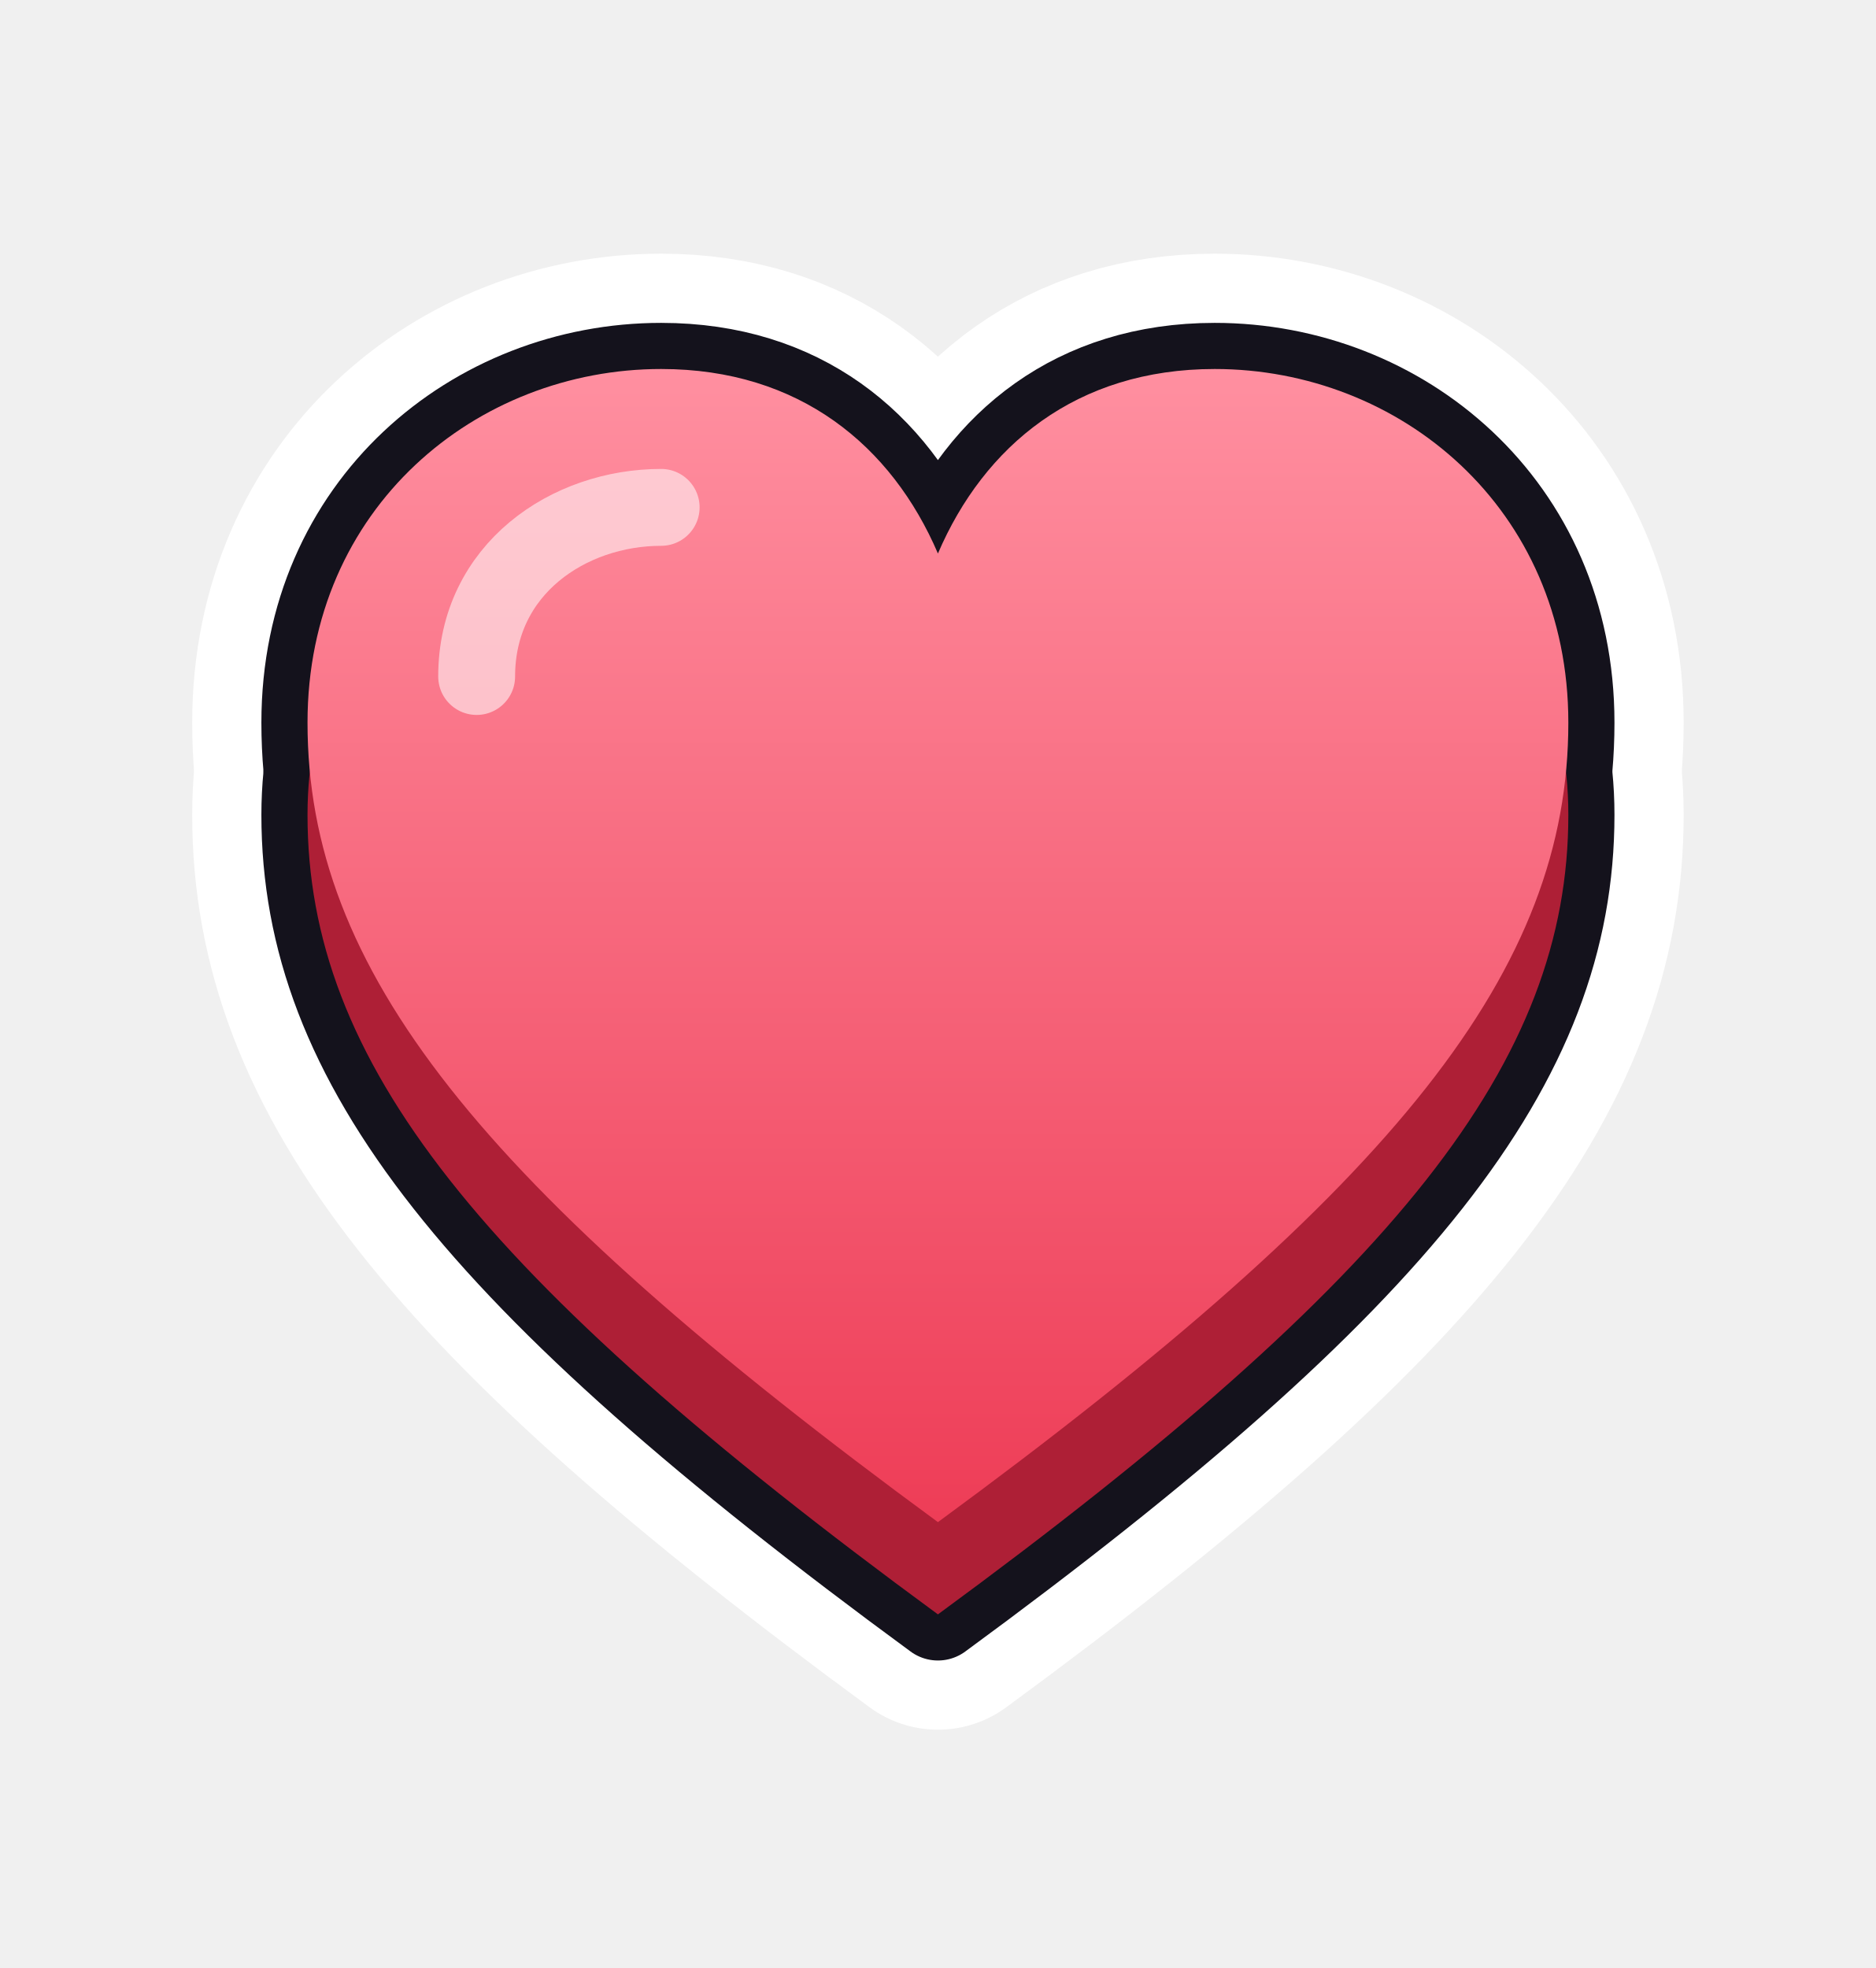
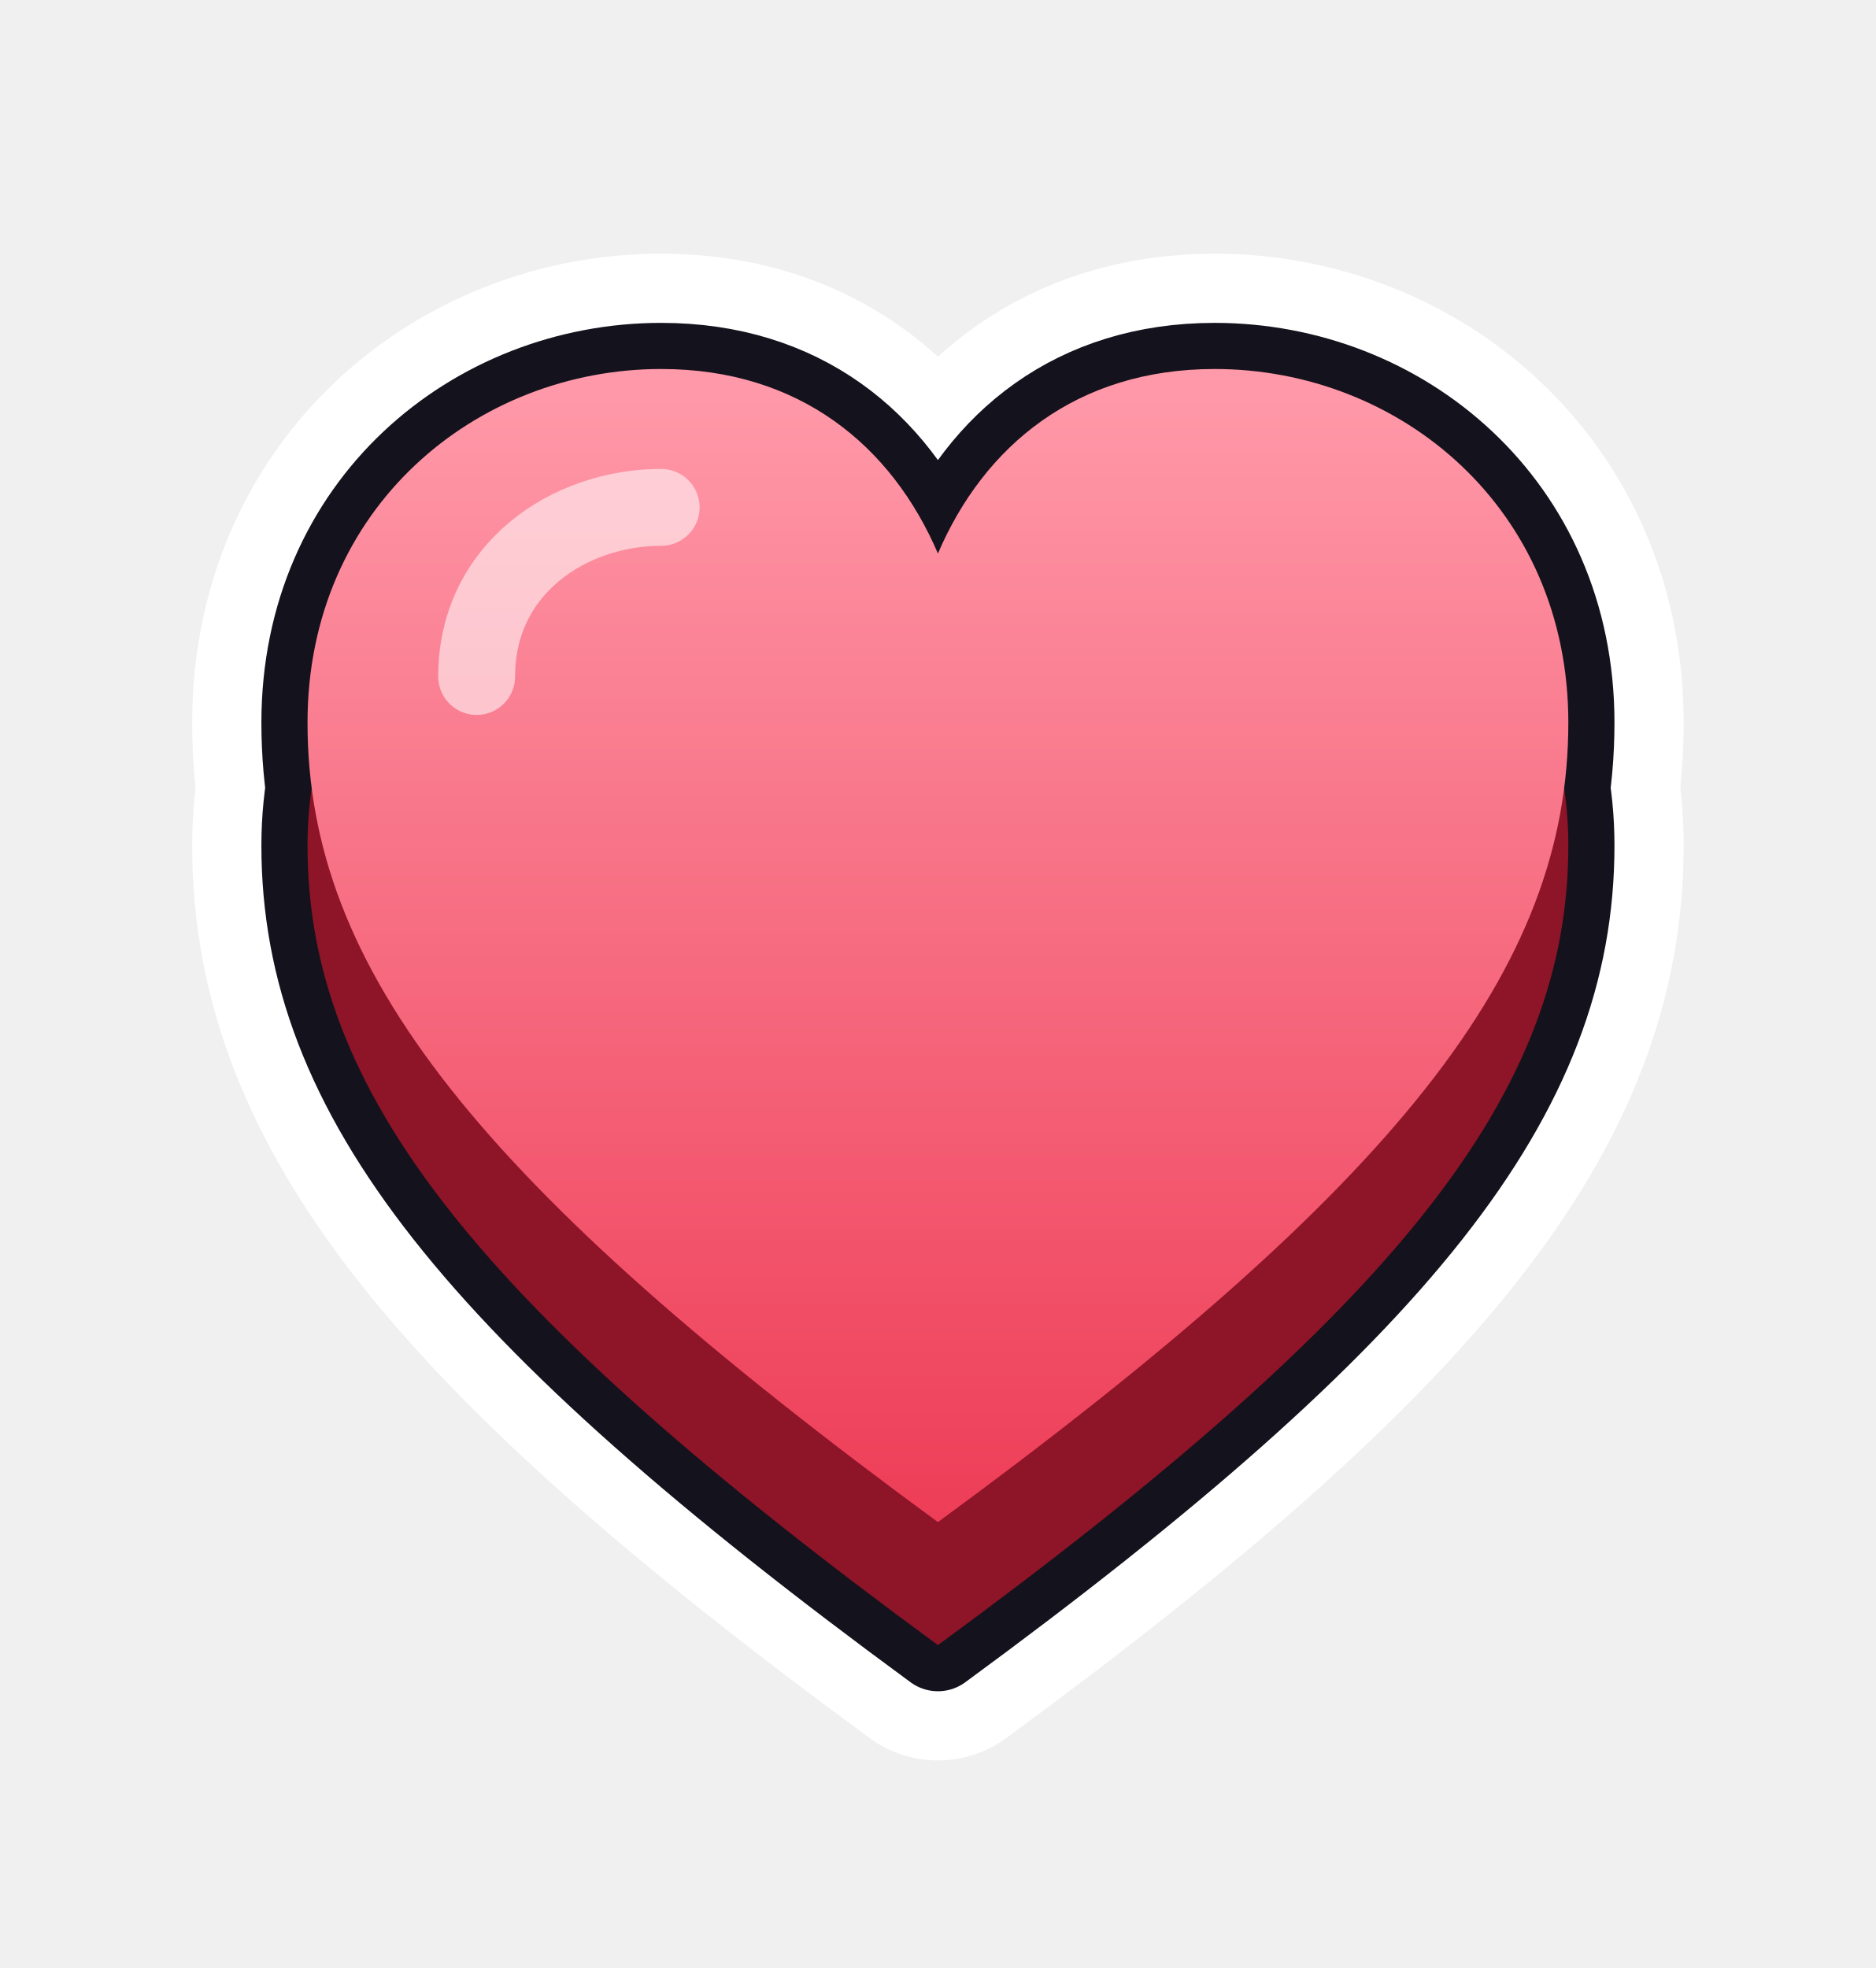
<svg xmlns="http://www.w3.org/2000/svg" viewBox="-22 -22 244 256" width="244" height="256">
  <defs>
    <linearGradient id="g" x1="0" y1="0" x2="0" y2="1">
-       <stop offset="0" stop-color="#FF8FA0" />
+       <stop offset="0" stop-color="#FF9AAA" />
      <stop offset="1" stop-color="#EE3D57" />
    </linearGradient>
  </defs>
  <path d="M100,176 C40,132 18,104 18,72 C18,44 40,26 64,26 C82,26 94,36 100,50 C106,36 118,26 136,26 C160,26 182,44 182,72 C182,104 160,132 100,176 Z" transform="translate(0,0)" fill="#fff" stroke="#fff" stroke-width="30" stroke-linejoin="round" />
-   <path d="M100,176 C40,132 18,104 18,72 C18,44 40,26 64,26 C82,26 94,36 100,50 C106,36 118,26 136,26 C160,26 182,44 182,72 C182,104 160,132 100,176 Z" transform="translate(0,12)" fill="#fff" stroke="#fff" stroke-width="30" stroke-linejoin="round" />
+   <path d="M100,176 C40,132 18,104 18,72 C18,44 40,26 64,26 C82,26 94,36 100,50 C106,36 118,26 136,26 C160,26 182,44 182,72 C182,104 160,132 100,176 Z" transform="translate(0,16)" fill="#fff" stroke="#fff" stroke-width="30" stroke-linejoin="round" />
  <path d="M100,176 C40,132 18,104 18,72 C18,44 40,26 64,26 C82,26 94,36 100,50 C106,36 118,26 136,26 C160,26 182,44 182,72 C182,104 160,132 100,176 Z" transform="translate(0,0)" fill="#14121C" stroke="#14121C" stroke-width="12" stroke-linejoin="round" />
-   <path d="M100,176 C40,132 18,104 18,72 C18,44 40,26 64,26 C82,26 94,36 100,50 C106,36 118,26 136,26 C160,26 182,44 182,72 C182,104 160,132 100,176 Z" transform="translate(0,12)" fill="#14121C" stroke="#14121C" stroke-width="12" stroke-linejoin="round" />
-   <path d="M100,176 C40,132 18,104 18,72 C18,44 40,26 64,26 C82,26 94,36 100,50 C106,36 118,26 136,26 C160,26 182,44 182,72 C182,104 160,132 100,176 Z" transform="translate(0,12)" fill="#AE1F36" />
+   <path d="M100,176 C40,132 18,104 18,72 C18,44 40,26 64,26 C82,26 94,36 100,50 C106,36 118,26 136,26 C160,26 182,44 182,72 C182,104 160,132 100,176 Z" transform="translate(0,16)" fill="#14121C" stroke="#14121C" stroke-width="12" stroke-linejoin="round" />
+   <path d="M100,176 C40,132 18,104 18,72 C18,44 40,26 64,26 C82,26 94,36 100,50 C106,36 118,26 136,26 C160,26 182,44 182,72 C182,104 160,132 100,176 Z" transform="translate(0,16)" fill="#8E1428" />
  <path d="M100,176 C40,132 18,104 18,72 C18,44 40,26 64,26 C82,26 94,36 100,50 C106,36 118,26 136,26 C160,26 182,44 182,72 C182,104 160,132 100,176 Z" transform="translate(0,0)" fill="url(#g)" />
  <path d="M40,66 C40,52 52,44 64,44" fill="none" stroke="#fff" stroke-opacity="0.55" stroke-width="10" stroke-linecap="round" />
</svg>
